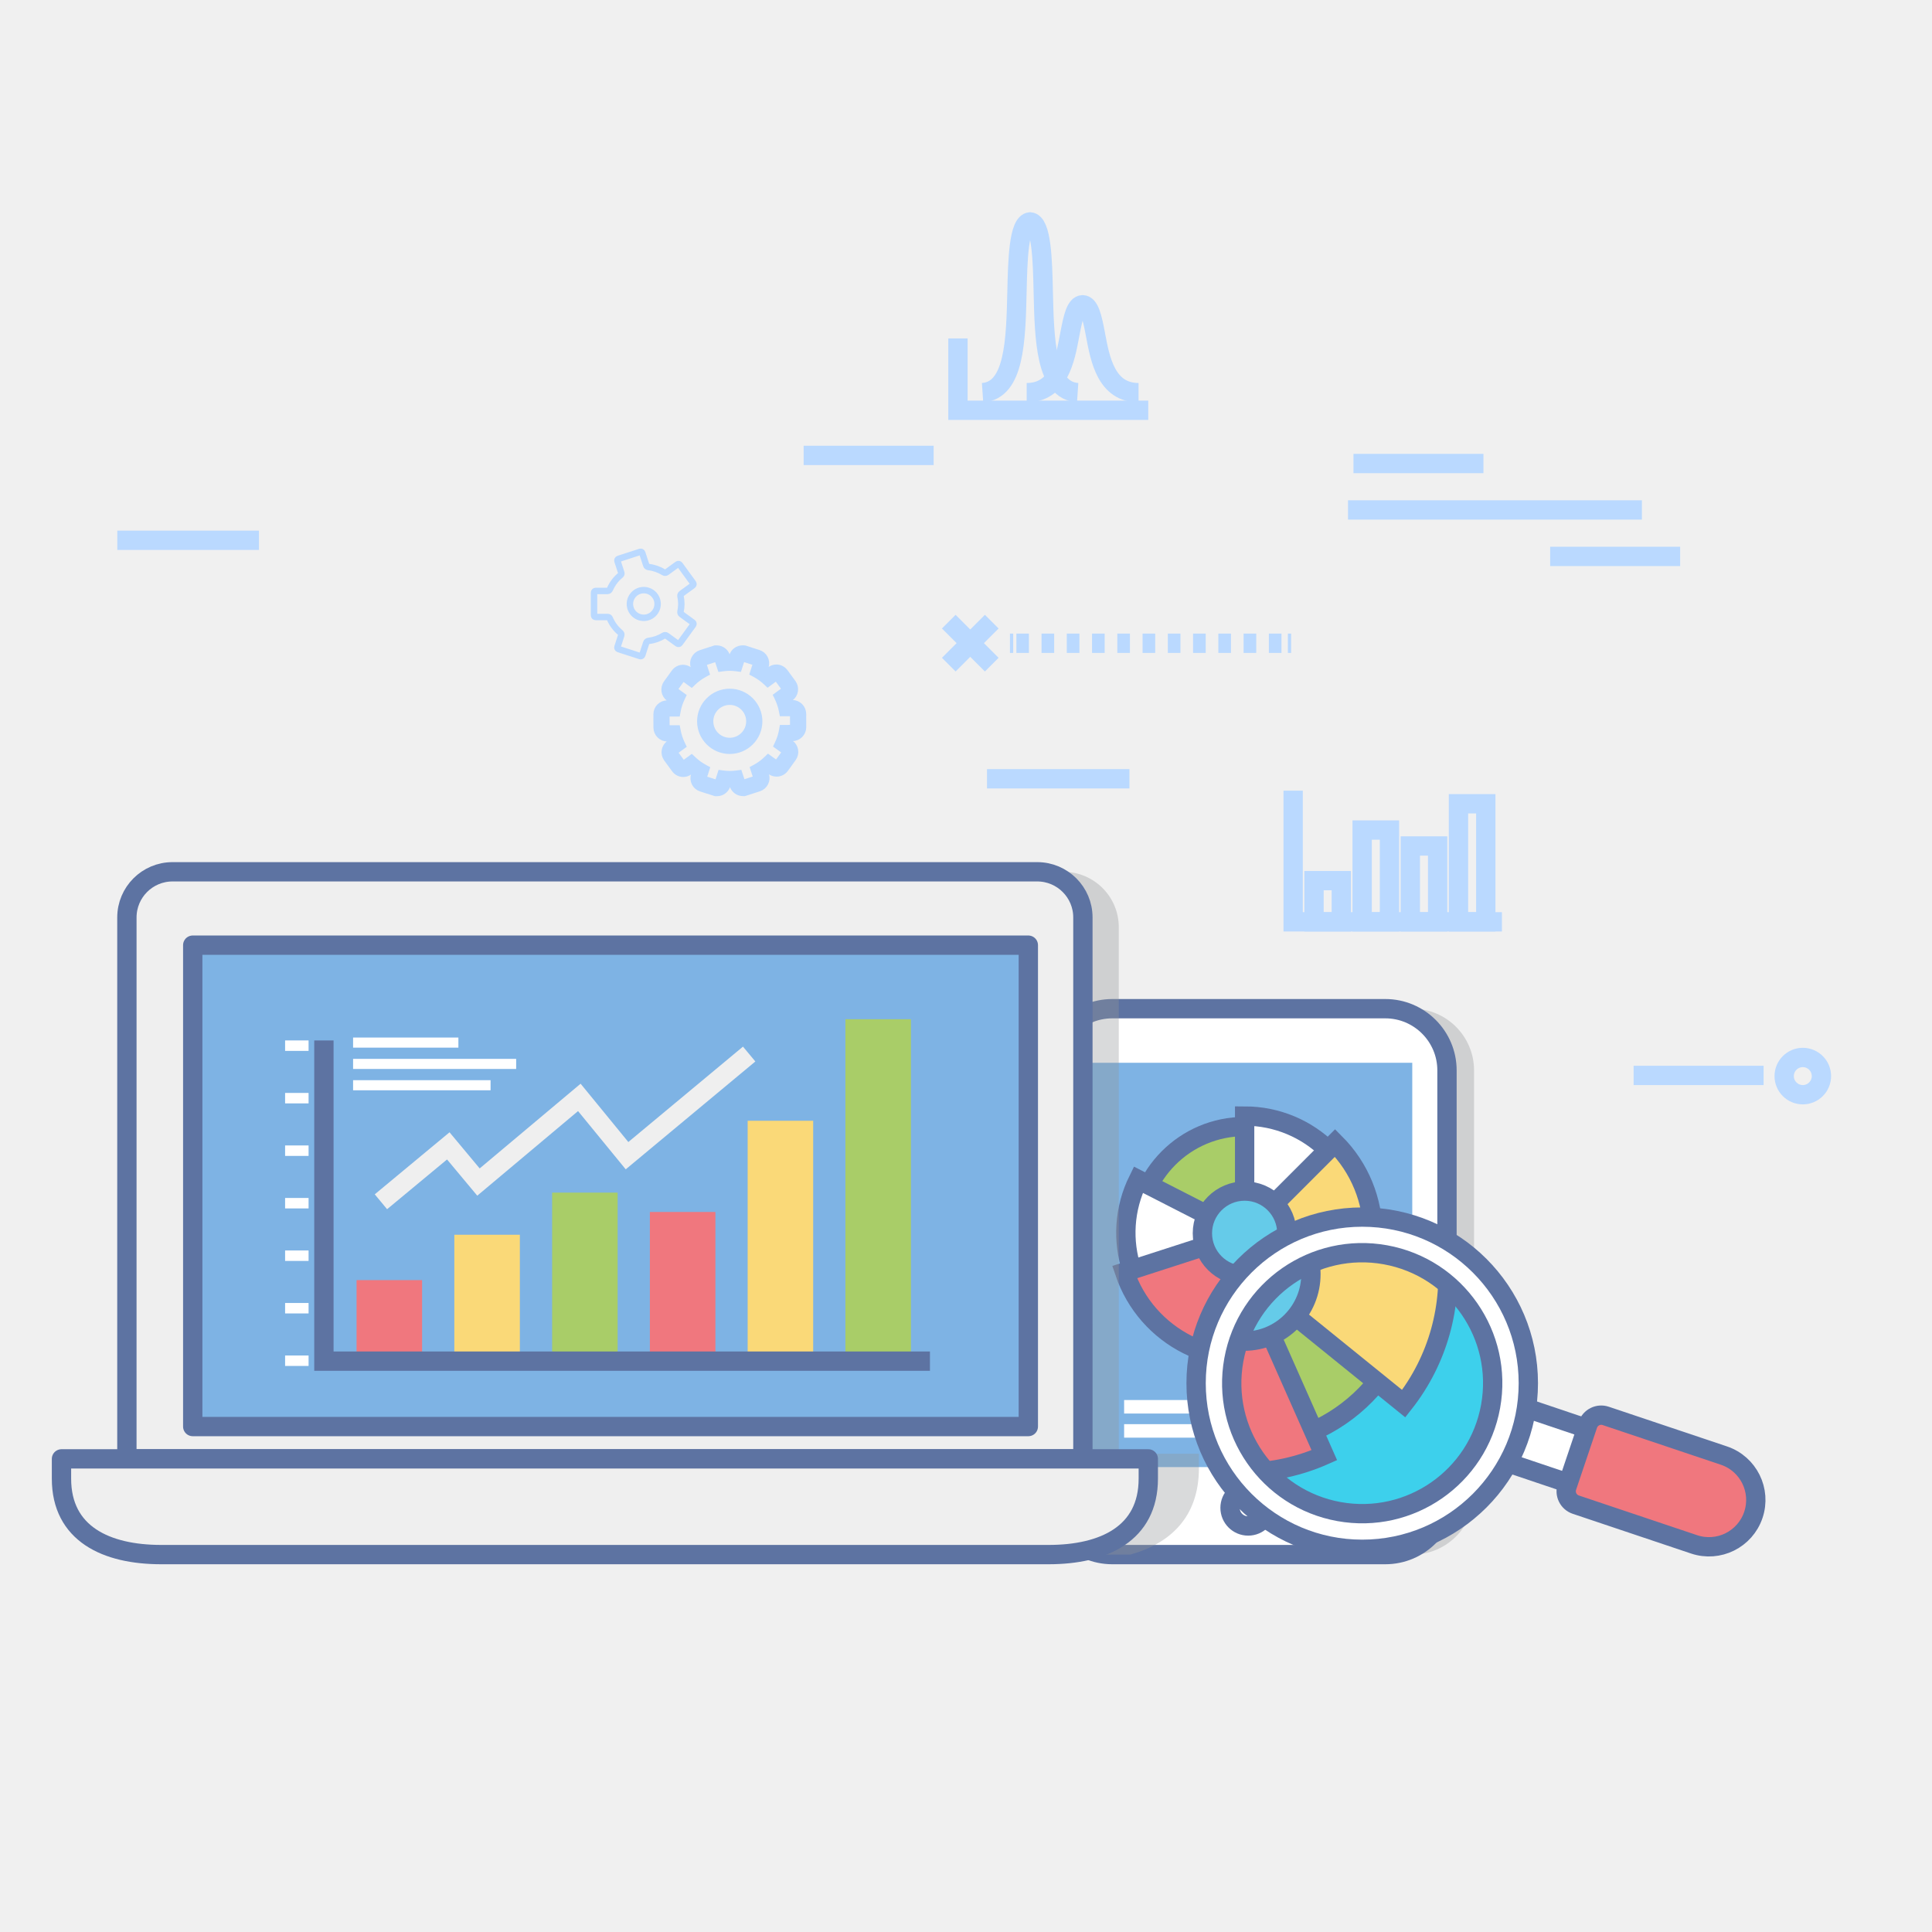
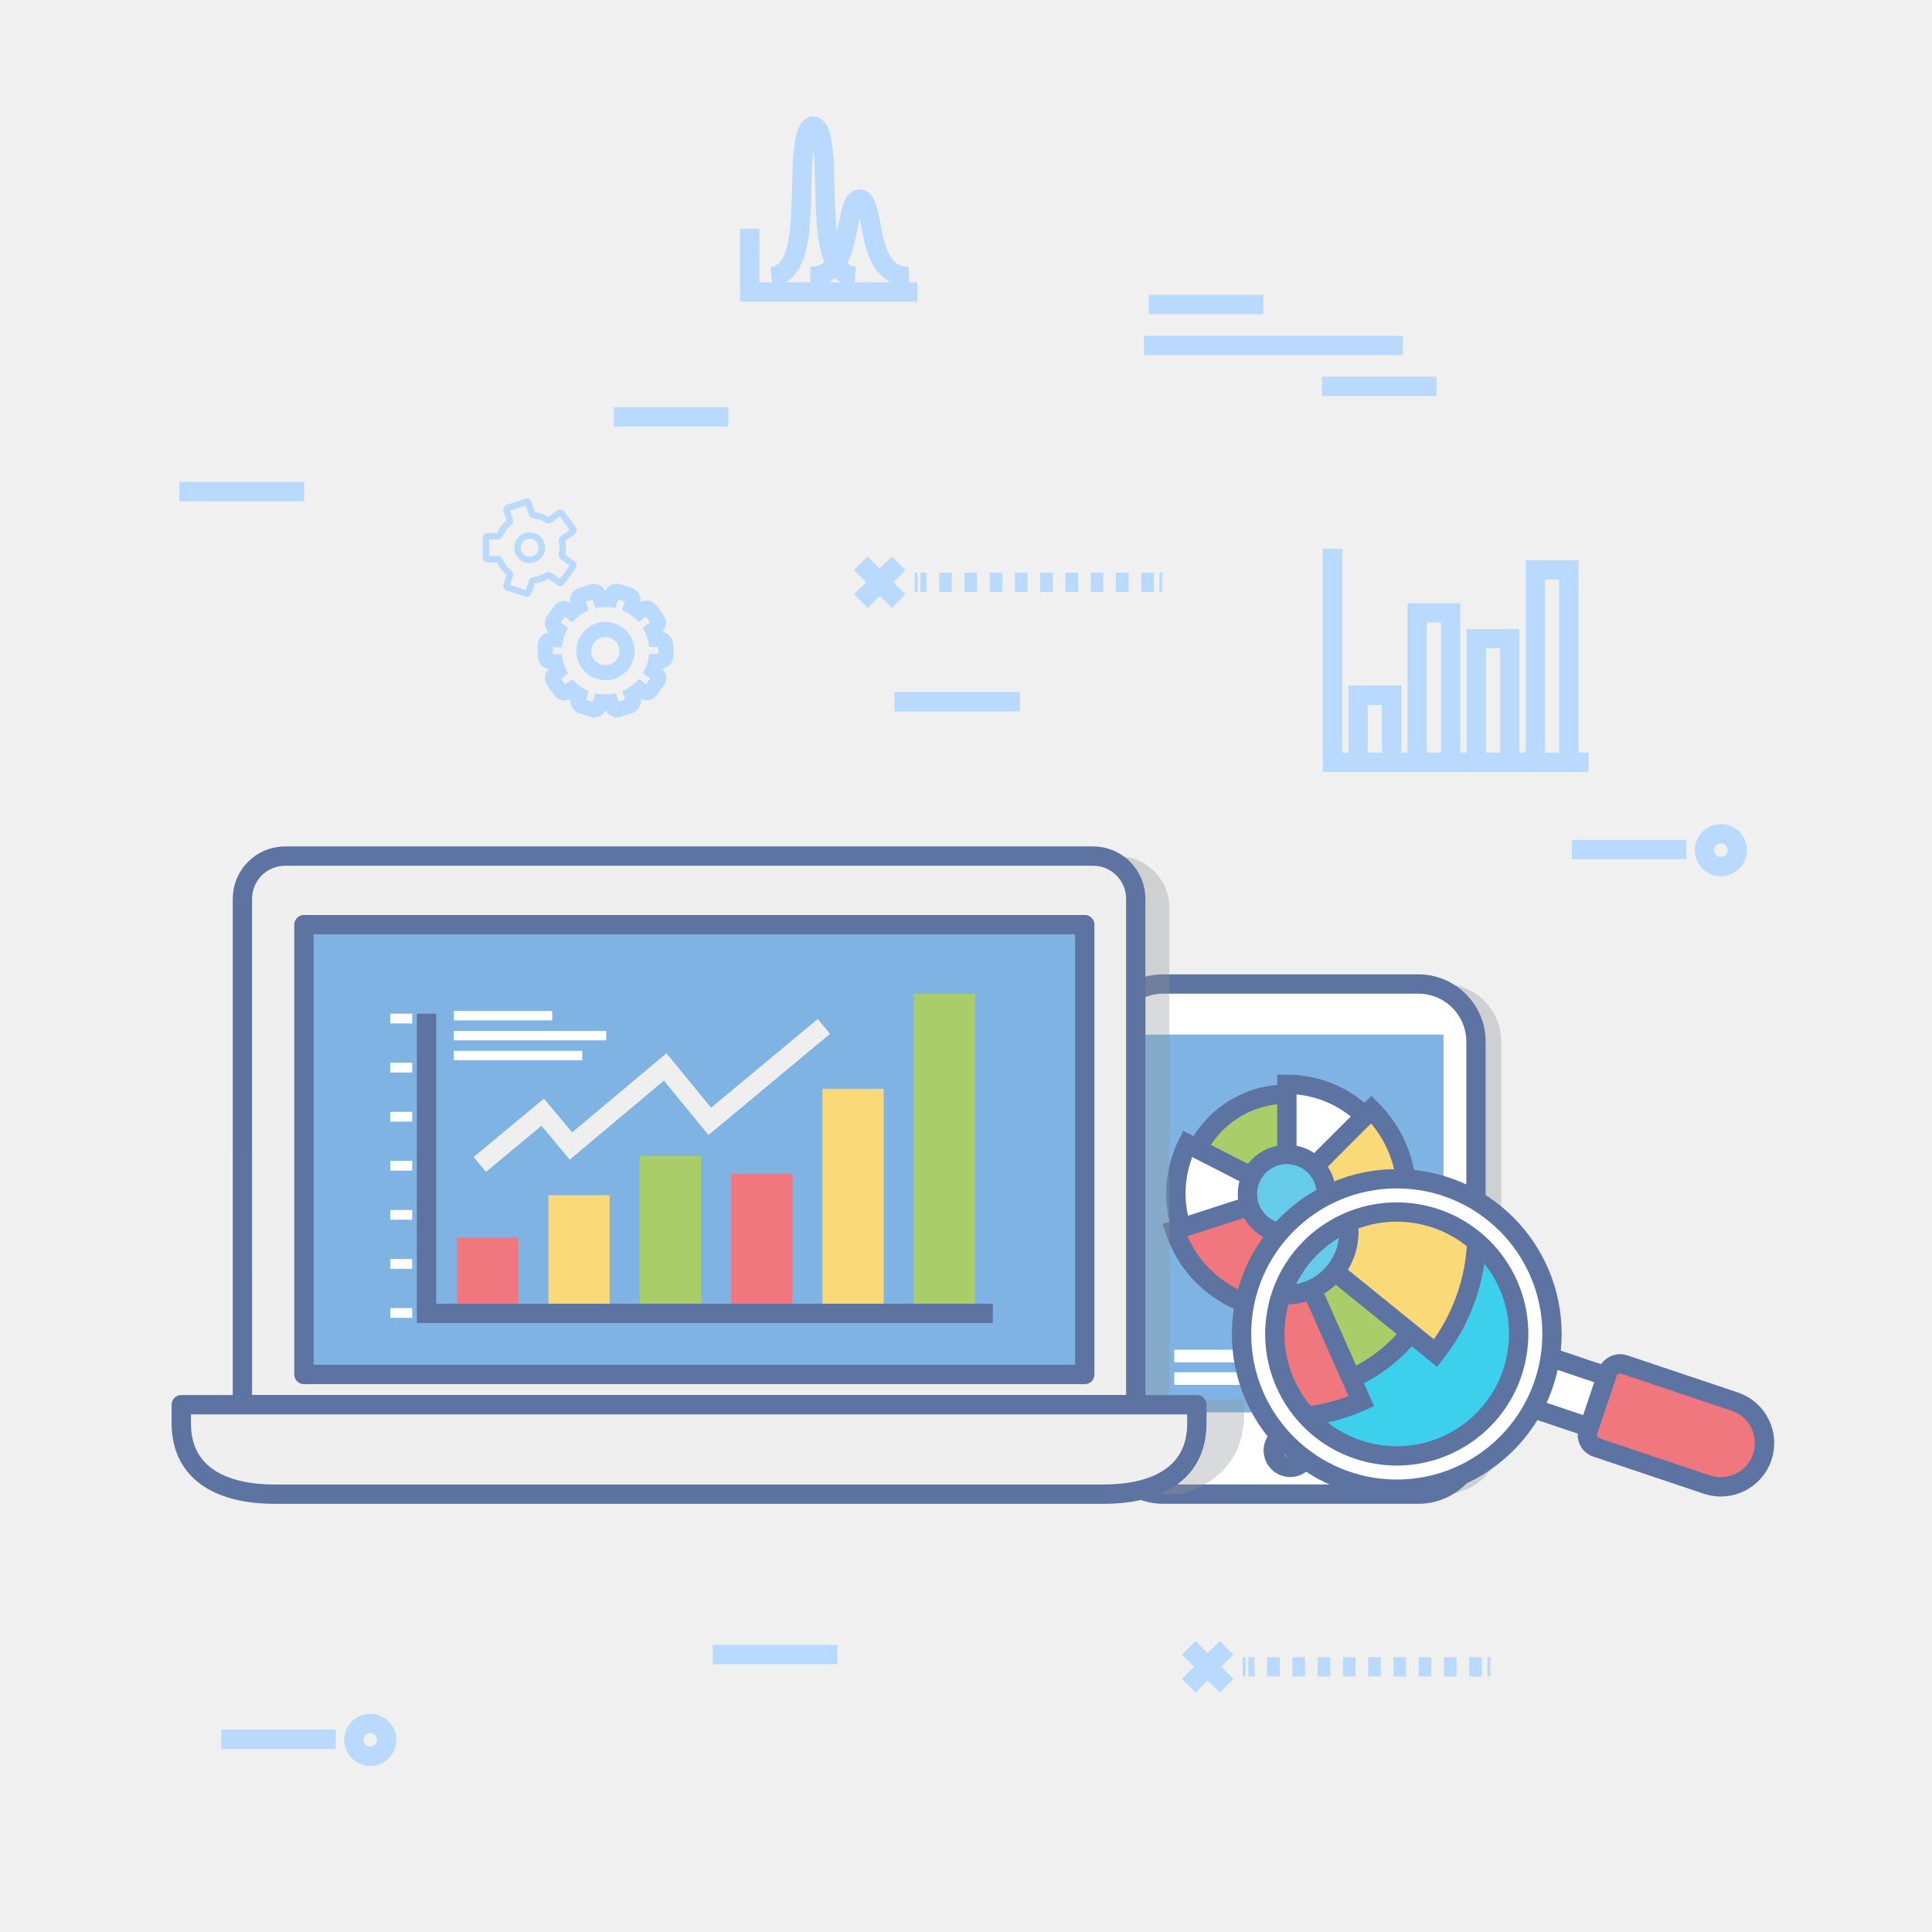
- <svg xmlns="http://www.w3.org/2000/svg" xmlns:xlink="http://www.w3.org/1999/xlink" version="1.1" id="Layer_1" x="0px" y="0px" width="300px" height="300px" viewBox="0 0 300 300" enable-background="new 0 0 300 300" xml:space="preserve">
-   <path opacity="0.35" fill="#939598" enable-background="new    " d="M219.314,156.629h-42.402c-5.28,0-9.577,4.296-9.577,9.576  v65.615c0,5.282,4.296,9.576,9.577,9.576h42.402c5.28,0,9.576-4.294,9.576-9.576v-65.615  C228.89,160.925,224.595,156.629,219.314,156.629z" />
-   <path fill="#FFFFFF" stroke="#5D73A2" stroke-width="3" stroke-linecap="round" stroke-linejoin="round" d="M215.112,156.629  c5.28,0,9.576,4.296,9.576,9.576v65.615c0,5.282-4.295,9.576-9.576,9.576h-42.402c-5.28,0-9.577-4.294-9.577-9.576v-65.615  c0-5.279,4.296-9.576,9.577-9.576H215.112z" />
-   <rect x="168.335" y="165.028" fill="#7EB3E4" width="50.961" height="62.781" />
-   <path fill="none" stroke="#5D73A2" stroke-width="3" stroke-linecap="round" stroke-linejoin="round" d="M193.815,231.324  c-1.551,0-2.813,1.255-2.813,2.813c0,1.555,1.262,2.816,2.813,2.816c1.558,0,2.815-1.261,2.815-2.816  C196.63,232.579,195.372,231.324,193.815,231.324z" />
-   <g>
-     <path fill="#A9CD68" stroke="#5D73A2" stroke-width="3" stroke-miterlimit="10" d="M176.582,191.607   c0,9.214,7.466,16.682,16.679,16.682c9.212,0,16.68-7.468,16.68-16.682c0-9.211-7.468-16.679-16.68-16.679   C184.048,174.928,176.582,182.396,176.582,191.607z" />
-     <path fill="#FFFFFF" stroke="#5D73A2" stroke-width="3" stroke-miterlimit="10" d="M193.266,191.607v-18.308   c10.161,0,18.411,8.176,18.534,18.308H193.266z" />
-     <path fill="#36B8D1" stroke="#5D73A2" stroke-width="3" stroke-miterlimit="10" d="M209.944,191.504c0,0.037,0,0.071,0,0.103   c0,9.214-7.468,16.682-16.679,16.682c-9.214,0-16.683-7.468-16.683-16.682c0-0.032,0.006-0.066,0.006-0.103L209.944,191.504   L209.944,191.504z" />
-     <path fill="#FAD978" stroke="#5D73A2" stroke-width="3" stroke-miterlimit="10" d="M193.266,191.524l14.04-14.044   c7.792,7.795,7.846,20.39,0.173,28.256L193.266,191.524z" />
-     <path fill="#FFFFFF" stroke="#5D73A2" stroke-width="3" stroke-miterlimit="10" d="M193.256,191.624l-8.339,16.303   c-9.045-4.629-12.665-15.666-8.159-24.743L193.256,191.624z" />
-     <path fill="#F0777E" stroke="#5D73A2" stroke-width="3" stroke-miterlimit="10" d="M193.281,191.504l5.952,18.43   c-10.226,3.302-21.189-2.244-24.605-12.403L193.281,191.504z" />
-     <path fill="#65CBE9" stroke="#5D73A2" stroke-width="3" stroke-miterlimit="10" d="M186.708,191.504   c0,3.623,2.937,6.558,6.558,6.558s6.554-2.935,6.554-6.558c0-3.617-2.932-6.557-6.554-6.557   C189.646,184.947,186.708,187.887,186.708,191.504z" />
-   </g>
-   <rect x="174.552" y="217.397" fill="#FFFFFF" width="33.817" height="2.096" />
-   <rect x="174.552" y="221.143" fill="#FFFFFF" width="28.509" height="2.096" />
-   <path opacity="0.35" fill="#939598" enable-background="new    " d="M160.1,135.372c-6.511,0-5.513,4.845-5.513,11.355v82.861  c0,6.514,5.297,11.809,11.808,11.809h9.132c6.299-1.766,10.64-5.931,10.64-13.417v-2.244h-12.444l0.001-81.761  c0-4.75-3.852-8.601-8.602-8.601L160.1,135.372L160.1,135.372z" />
-   <g>
+ <svg xmlns="http://www.w3.org/2000/svg" xmlns:xlink="http://www.w3.org/1999/xlink" version="1.1" x="0px" y="0px" width="300px" height="300px" viewBox="0 0 300 300" enable-background="new 0 0 300 300" xml:space="preserve">
+   <g id="dashboards">
+     <path opacity="0.35" fill="#939598" enable-background="new    " d="M224.167,152.798h-39.623c-4.934,0-8.949,4.014-8.949,8.948   v61.314c0,4.936,4.014,8.948,8.949,8.948h39.623c4.934,0,8.948-4.013,8.948-8.948v-61.314   C233.116,156.812,229.102,152.798,224.167,152.798z" />
+     <path fill="#FFFFFF" stroke="#5D73A2" stroke-width="3" stroke-linecap="round" stroke-linejoin="round" d="M220.241,152.798   c4.934,0,8.948,4.014,8.948,8.948v61.314c0,4.936-4.013,8.948-8.948,8.948h-39.623c-4.934,0-8.949-4.013-8.949-8.948v-61.314   c0-4.933,4.014-8.948,8.949-8.948L220.241,152.798L220.241,152.798z" />
+     <rect x="176.53" y="160.646" fill="#7EB3E4" width="47.621" height="58.666" />
+     <path fill="none" stroke="#5D73A2" stroke-width="3" stroke-linecap="round" stroke-linejoin="round" d="M200.34,222.597   c-1.449,0-2.629,1.173-2.629,2.629c0,1.453,1.179,2.631,2.629,2.631c1.456,0,2.63-1.178,2.63-2.631   C202.97,223.77,201.795,222.597,200.34,222.597z" />
+     <g>
+       <path fill="#A9CD68" stroke="#5D73A2" stroke-width="3" stroke-miterlimit="10" d="M184.236,185.483    c0,8.61,6.977,15.589,15.586,15.589c8.608,0,15.587-6.979,15.587-15.589c0-8.607-6.979-15.586-15.587-15.586    C191.213,169.897,184.236,176.876,184.236,185.483z" />
+       <path fill="#FFFFFF" stroke="#5D73A2" stroke-width="3" stroke-miterlimit="10" d="M199.827,185.483v-17.108    c9.495,0,17.204,7.64,17.319,17.108H199.827z" />
+       <path fill="#36B8D1" stroke="#5D73A2" stroke-width="3" stroke-miterlimit="10" d="M215.411,185.387c0,0.035,0,0.066,0,0.096    c0,8.61-6.979,15.589-15.586,15.589c-8.61,0-15.59-6.979-15.59-15.589c0-0.03,0.006-0.062,0.006-0.096H215.411L215.411,185.387z" />
+       <path fill="#FAD978" stroke="#5D73A2" stroke-width="3" stroke-miterlimit="10" d="M199.827,185.405l13.12-13.123    c7.281,7.284,7.332,19.054,0.162,26.404L199.827,185.405z" />
+       <path fill="#FFFFFF" stroke="#5D73A2" stroke-width="3" stroke-miterlimit="10" d="M199.817,185.499l-7.792,15.234    c-8.452-4.326-11.835-14.639-7.624-23.121L199.817,185.499z" />
+       <path fill="#F0777E" stroke="#5D73A2" stroke-width="3" stroke-miterlimit="10" d="M199.841,185.387l5.562,17.222    c-9.556,3.086-19.8-2.097-22.992-11.59L199.841,185.387z" />
+       <path fill="#65CBE9" stroke="#5D73A2" stroke-width="3" stroke-miterlimit="10" d="M193.698,185.387    c0,3.386,2.744,6.128,6.128,6.128c3.384,0,6.124-2.743,6.124-6.128c0-3.38-2.74-6.127-6.124-6.127    C196.444,179.26,193.698,182.007,193.698,185.387z" />
+     </g>
+     <rect x="182.339" y="209.583" fill="#FFFFFF" width="31.6" height="1.959" />
+     <rect x="182.339" y="213.083" fill="#FFFFFF" width="26.64" height="1.959" />
+     <path opacity="0.35" fill="#939598" enable-background="new    " d="M168.835,132.934c-6.084,0-5.152,4.527-5.152,10.611v77.43   c0,6.087,4.95,11.035,11.034,11.035h8.533c5.886-1.65,9.943-5.542,9.943-12.538v-2.097h-11.628l0.001-76.402   c0-4.439-3.6-8.037-8.038-8.037L168.835,132.934L168.835,132.934z" />
    <g>
      <g>
        <g>
-           <path fill="#EFEFEF" stroke="#5D73A2" stroke-width="3" stroke-linecap="round" stroke-linejoin="round" stroke-miterlimit="10" d="      M19.705,142.464c0-3.919,3.174-7.093,7.091-7.093H161.06c3.915,0,7.092,3.174,7.092,7.093l-0.002,84.07H19.703L19.705,142.464z" />
          <g>
-             <path fill="#EFEFEF" stroke="#5D73A2" stroke-width="3" stroke-linecap="round" stroke-linejoin="round" stroke-miterlimit="10" d="       M9.547,226.534v3.071c0,8.547,6.929,11.791,15.476,11.791h137.808c8.547,0,15.476-3.245,15.476-11.791v-3.071H9.547z" />
-           </g>
-           <rect x="29.928" y="146.764" fill="#7EB3E4" stroke="#5D73A2" stroke-width="3" stroke-linecap="round" stroke-linejoin="round" stroke-miterlimit="10" width="129.75" height="74.749" />
-         </g>
-       </g>
-     </g>
-   </g>
-   <g>
-     <rect x="54.828" y="161.109" fill="#FFFFFF" width="16.351" height="1.569" />
-     <rect x="54.828" y="164.42" fill="#FFFFFF" width="25.321" height="1.569" />
-     <rect x="54.828" y="167.731" fill="#FFFFFF" width="21.347" height="1.569" />
-     <g>
-       <g>
-         <rect x="55.368" y="198.776" fill="#F0777E" width="10.175" height="12.157" />
-         <rect x="70.549" y="191.731" fill="#FAD978" width="10.175" height="19.202" />
-         <rect x="85.731" y="185.191" fill="#A9CD68" width="10.176" height="25.741" />
-         <rect x="100.913" y="188.195" fill="#F0777E" width="10.175" height="22.737" />
-         <rect x="116.095" y="174.03" fill="#FAD978" width="10.175" height="36.902" />
-         <rect x="131.276" y="158.264" fill="#A9CD68" width="10.175" height="52.668" />
-         <g>
-           <rect x="44.271" y="161.558" fill="#FFFFFF" width="3.645" height="1.624" />
-           <rect x="44.271" y="169.71" fill="#FFFFFF" width="3.645" height="1.624" />
-           <rect x="44.271" y="177.865" fill="#FFFFFF" width="3.645" height="1.624" />
-           <rect x="44.271" y="186.019" fill="#FFFFFF" width="3.645" height="1.624" />
-           <rect x="44.271" y="194.173" fill="#FFFFFF" width="3.645" height="1.623" />
-           <rect x="44.271" y="202.326" fill="#FFFFFF" width="3.645" height="1.623" />
-           <rect x="44.271" y="210.479" fill="#FFFFFF" width="3.645" height="1.624" />
-         </g>
-       </g>
-       <path fill="none" stroke="#EFEFEF" stroke-width="3" stroke-miterlimit="10" d="M59.15,186.61l10.46-8.68l4.687,5.619    l15.661-13.146c0,0,6.814,8.326,7.407,9.05l18.964-15.78" />
-       <polyline fill="none" stroke="#5D73A2" stroke-width="3" stroke-miterlimit="10" points="50.296,161.562 50.296,211.357     144.402,211.357   " />
-     </g>
-   </g>
-   <rect x="235.324" y="217.549" transform="matrix(-0.3195 0.9476 -0.9476 -0.3195 528.9833 68.7492)" fill="#FFFFFF" stroke="#5D73A2" stroke-width="3" stroke-miterlimit="10" width="8.964" height="13.538" />
-   <circle fill="#FFFFFF" stroke="#5D73A2" stroke-width="3" stroke-miterlimit="10" cx="211.524" cy="214.781" r="25.794" />
-   <circle fill="#7EB3E4" stroke="#5D73A2" stroke-miterlimit="10" cx="211.523" cy="214.781" r="20.058" />
-   <path fill="#F0777E" stroke="#5D73A2" stroke-width="3" stroke-miterlimit="10" d="M267.695,226.023  c3.805,1.284,5.85,5.409,4.565,9.214c-1.284,3.805-5.409,5.85-9.213,4.567l-18.357-6.164c-1.149-0.386-1.766-1.631-1.378-2.782  l3.245-9.62c0.388-1.148,1.633-1.765,2.781-1.377L267.695,226.023z" />
-   <g>
-     <g>
-       <path id="SVGID_1_" fill="#3DD0EC" d="M215.126,194.843c11.012,1.991,18.325,12.53,16.334,23.54    c-1.99,11.009-12.529,18.324-23.54,16.334c-11.012-1.99-18.325-12.529-16.334-23.54    C193.577,200.168,204.116,192.855,215.126,194.843z" />
-     </g>
-     <g>
-       <g>
-         <g>
-           <defs>
-             <circle id="SVGID_3_" cx="211.523" cy="214.781" r="20.26" />
-           </defs>
-           <clipPath id="SVGID_4_">
-             <use xlink:href="#SVGID_3_" overflow="visible" />
-           </clipPath>
-           <g clip-path="url(#SVGID_4_)">
-             <path fill="#36B8D1" stroke="#5D73A2" stroke-width="6" stroke-miterlimit="10" d="M193.166,198.002l-3.043-28.922       c16.052-1.689,30.446,9.855,32.324,25.841L193.166,198.002z" />
-             <path fill="#A9CD68" stroke="#5D73A2" stroke-width="3" stroke-miterlimit="10" d="M219.497,195.067       c0.006,0.059,0.012,0.112,0.017,0.163c1.531,14.556-9.025,27.594-23.575,29.125c-14.556,1.531-27.596-9.024-29.128-23.58       c-0.005-0.05-0.002-0.105-0.008-0.163L219.497,195.067z" />
-             <path fill="#FAD978" stroke="#5D73A2" stroke-width="3" stroke-miterlimit="10" d="M193.152,197.871l19.846-24.521       c13.606,11.018,15.785,30.909,4.969,44.608L193.152,197.871z" />
-             <path fill="#F0777E" stroke="#5D73A2" stroke-width="6" stroke-miterlimit="10" d="M193.155,198.031l-10.464,27.141       c-15.059-5.811-22.613-22.644-17.004-37.733L193.155,198.031z" />
-             <path fill="#F0777E" stroke="#5D73A2" stroke-width="3" stroke-miterlimit="10" d="M193.174,197.837l12.467,28.125       c-15.606,6.917-33.847-0.022-40.932-15.503L193.174,197.837z" />
-             <path fill="#65CBE9" stroke="#5D73A2" stroke-width="3" stroke-miterlimit="10" d="M182.789,198.93       c0.602,5.723,5.73,9.871,11.45,9.27c5.721-0.601,9.866-5.727,9.263-11.449c-0.601-5.715-5.721-9.871-11.443-9.269       C186.34,188.083,182.189,193.215,182.789,198.93z" />
+             <path fill="#EFEFEF" stroke="#5D73A2" stroke-width="3" stroke-linecap="round" stroke-linejoin="round" stroke-miterlimit="10" d="       M37.642,139.561c0-3.662,2.966-6.628,6.626-6.628h125.464c3.658,0,6.627,2.966,6.627,6.628l-0.002,78.56H37.64L37.642,139.561z       " />
+             <g>
+               <path fill="#EFEFEF" stroke="#5D73A2" stroke-width="3" stroke-linecap="round" stroke-linejoin="round" stroke-miterlimit="10" d="        M28.15,218.121v2.87c0,7.987,6.475,11.018,14.462,11.018h128.775c7.987,0,14.462-3.032,14.462-11.018v-2.87H28.15z" />
+             </g>
+             <rect x="47.195" y="143.579" fill="#7EB3E4" stroke="#5D73A2" stroke-width="3" stroke-linecap="round" stroke-linejoin="round" stroke-miterlimit="10" width="121.246" height="69.85" />
          </g>
        </g>
      </g>
    </g>
    <g>
-       <path id="SVGID_2_" fill="none" stroke="#5D73A2" stroke-width="3" stroke-miterlimit="10" d="M215.126,194.843    c11.012,1.991,18.325,12.53,16.334,23.54c-1.99,11.009-12.529,18.324-23.54,16.334c-11.012-1.99-18.325-12.529-16.334-23.54    C193.577,200.168,204.116,192.855,215.126,194.843z" />
+       <rect x="70.463" y="156.984" fill="#FFFFFF" width="15.279" height="1.466" />
+       <rect x="70.463" y="160.078" fill="#FFFFFF" width="23.661" height="1.466" />
+       <rect x="70.463" y="163.172" fill="#FFFFFF" width="19.948" height="1.466" />
+       <g>
+         <g>
+           <rect x="70.967" y="192.182" fill="#F0777E" width="9.508" height="11.36" />
+           <rect x="85.153" y="185.599" fill="#FAD978" width="9.508" height="17.943" />
+           <rect x="99.34" y="179.488" fill="#A9CD68" width="9.509" height="24.054" />
+           <rect x="113.527" y="182.295" fill="#F0777E" width="9.508" height="21.247" />
+           <rect x="127.714" y="169.058" fill="#FAD978" width="9.508" height="34.483" />
+           <rect x="141.9" y="154.326" fill="#A9CD68" width="9.508" height="49.216" />
+           <g>
+             <rect x="60.598" y="157.404" fill="#FFFFFF" width="3.406" height="1.518" />
+             <rect x="60.598" y="165.021" fill="#FFFFFF" width="3.406" height="1.518" />
+             <rect x="60.598" y="172.642" fill="#FFFFFF" width="3.406" height="1.518" />
+             <rect x="60.598" y="180.261" fill="#FFFFFF" width="3.406" height="1.518" />
+             <rect x="60.598" y="187.881" fill="#FFFFFF" width="3.406" height="1.517" />
+             <rect x="60.598" y="195.499" fill="#FFFFFF" width="3.406" height="1.517" />
+             <rect x="60.598" y="203.118" fill="#FFFFFF" width="3.406" height="1.518" />
+           </g>
+         </g>
+         <path fill="none" stroke="#EFEFEF" stroke-width="3" stroke-miterlimit="10" d="M74.501,180.814l9.774-8.111l4.38,5.251     l14.634-12.284c0,0,6.367,7.78,6.922,8.457l17.721-14.746" />
+         <polyline fill="none" stroke="#5D73A2" stroke-width="3" stroke-miterlimit="10" points="66.228,157.407 66.228,203.939     154.165,203.939    " />
+       </g>
    </g>
-   </g>
-   <line fill="none" stroke="#BAD9FF" stroke-width="3" stroke-miterlimit="10" x1="273.854" y1="166.991" x2="253.667" y2="166.991" />
-   <g>
-     <line fill="none" stroke="#BAD9FF" stroke-width="3" stroke-miterlimit="10" x1="153.998" y1="103.205" x2="147.324" y2="96.53" />
-     <line fill="none" stroke="#BAD9FF" stroke-width="3" stroke-miterlimit="10" x1="147.324" y1="103.205" x2="153.998" y2="96.53" />
-   </g>
-   <line fill="none" stroke="#BAD9FF" stroke-width="3" stroke-miterlimit="10" x1="209.316" y1="79.185" x2="254.956" y2="79.185" />
-   <line fill="none" stroke="#BAD9FF" stroke-width="3" stroke-miterlimit="10" x1="240.706" y1="86.398" x2="260.893" y2="86.398" />
-   <line fill="none" stroke="#BAD9FF" stroke-width="3" stroke-miterlimit="10" x1="210.163" y1="71.975" x2="230.349" y2="71.975" />
-   <line fill="none" stroke="#BAD9FF" stroke-width="3" stroke-miterlimit="10" x1="124.789" y1="70.716" x2="144.975" y2="70.716" />
-   <line fill="none" stroke="#BAD9FF" stroke-width="3" stroke-miterlimit="10" x1="18.214" y1="83.897" x2="40.214" y2="83.897" />
-   <path fill="none" stroke="#BAD9FF" stroke-width="3" stroke-linecap="round" stroke-linejoin="round" stroke-miterlimit="10" d="  M282.831,167.098c0,1.594-1.298,2.89-2.894,2.89c-1.595,0-2.89-1.296-2.89-2.89c0-1.599,1.295-2.895,2.89-2.895  C281.533,164.202,282.831,165.499,282.831,167.098z" />
-   <g>
-     <g>
-       <line fill="none" stroke="#BAD9FF" stroke-width="3" stroke-miterlimit="10" x1="200.486" y1="99.885" x2="199.98" y2="99.885" />
-       <line fill="none" stroke="#BAD9FF" stroke-width="3" stroke-miterlimit="10" stroke-dasharray="1.961,1.961" x1="198.988" y1="99.885" x2="157.825" y2="99.885" />
-       <line fill="none" stroke="#BAD9FF" stroke-width="3" stroke-miterlimit="10" x1="157.329" y1="99.885" x2="156.823" y2="99.885" />
-     </g>
-   </g>
-   <line fill="none" stroke="#BAD9FF" stroke-width="3" stroke-miterlimit="10" x1="175.378" y1="120.93" x2="153.262" y2="120.93" />
-   <rect x="204.038" y="136.744" fill="none" stroke="#BAD9FF" stroke-width="3" stroke-miterlimit="10" width="4.24" height="6.396" />
-   <rect x="211.515" y="128.89" fill="none" stroke="#BAD9FF" stroke-width="3" stroke-miterlimit="10" width="4.241" height="14.25" />
-   <rect x="218.994" y="131.364" fill="none" stroke="#BAD9FF" stroke-width="3" stroke-miterlimit="10" width="4.241" height="11.776" />
-   <rect x="226.473" y="124.807" fill="none" stroke="#BAD9FF" stroke-width="3" stroke-miterlimit="10" width="4.24" height="18.333" />
-   <polyline fill="none" stroke="#BAD9FF" stroke-width="3" stroke-miterlimit="10" points="233.218,143.14 200.801,143.14   200.801,122.775 " />
-   <g>
-     <polyline fill="none" stroke="#BAD9FF" stroke-width="3" stroke-miterlimit="10" points="178.3,63.707 148.751,63.707    148.751,52.552  " />
+     <rect x="239.124" y="209.726" transform="matrix(0.3195 -0.9476 0.9476 0.3195 -39.1531 377.5835)" fill="#FFFFFF" stroke="#5D73A2" stroke-width="3" stroke-miterlimit="10" width="8.377" height="12.651" />
+     <circle fill="#FFFFFF" stroke="#5D73A2" stroke-width="3" stroke-miterlimit="10" cx="216.888" cy="207.138" r="24.103" />
+     <circle fill="#7EB3E4" stroke="#5D73A2" stroke-miterlimit="10" cx="216.887" cy="207.138" r="18.743" />
+     <path fill="#F0777E" stroke="#5D73A2" stroke-width="3" stroke-miterlimit="10" d="M269.377,217.643   c3.556,1.2,5.467,5.054,4.266,8.61c-1.2,3.556-5.054,5.467-8.609,4.268l-17.154-5.76c-1.074-0.361-1.65-1.524-1.288-2.6   l3.032-8.989c0.363-1.073,1.526-1.649,2.599-1.287L269.377,217.643z" />
    <g>
      <g>
-         <path fill="none" stroke="#BAD9FF" stroke-width="3" stroke-miterlimit="10" d="M167.34,60.97     c-4.989-0.339-5.17-8.161-5.345-15.726c-0.108-4.745-0.244-10.635-2.039-10.793c-1.794,0.158-1.93,6.047-2.039,10.793     c-0.176,7.564-0.355,15.386-5.345,15.726" />
+         <path id="SVGID_1_" fill="#3DD0EC" d="M220.254,188.507c10.29,1.861,17.124,11.709,15.263,21.997     c-1.86,10.287-11.708,17.123-21.997,15.263c-10.29-1.86-17.124-11.708-15.263-21.997     C200.117,193.483,209.965,186.649,220.254,188.507z" />
      </g>
      <g>
-         <path fill="none" stroke="#BAD9FF" stroke-width="3" stroke-miterlimit="10" d="M176.797,60.971     c-5.005,0-5.968-5.159-6.674-8.926c-0.526-2.815-0.953-4.673-2.012-4.726c-1.061,0.052-1.488,1.91-2.014,4.726     c-0.703,3.767-1.668,8.926-6.673,8.926" />
+         <g>
+           <g>
+             <g>
+               <defs>
+                 <circle id="SVGID_3_" cx="216.887" cy="207.138" r="18.932" />
+               </defs>
+               <clipPath id="SVGID_4_">
+                 <use xlink:href="#SVGID_3_" overflow="visible" />
+               </clipPath>
+               <g clip-path="url(#SVGID_4_)">
+                 <path fill="#36B8D1" stroke="#5D73A2" stroke-width="6" stroke-miterlimit="10" d="M199.733,191.459l-2.844-27.026         c15-1.578,28.45,9.209,30.205,24.147L199.733,191.459z" />
+                 <path fill="#A9CD68" stroke="#5D73A2" stroke-width="3" stroke-miterlimit="10" d="M224.338,188.716         c0.006,0.055,0.011,0.105,0.016,0.152c1.431,13.602-8.433,25.785-22.03,27.216c-13.602,1.431-25.787-8.433-27.219-22.034         c-0.005-0.047-0.002-0.098-0.007-0.152L224.338,188.716z" />
+                 <path fill="#FAD978" stroke="#5D73A2" stroke-width="3" stroke-miterlimit="10" d="M199.72,191.336l18.545-22.914         c12.714,10.296,14.75,28.883,4.643,41.684L199.72,191.336z" />
+                 <path fill="#F0777E" stroke="#5D73A2" stroke-width="6" stroke-miterlimit="10" d="M199.723,191.486l-9.778,25.362         c-14.072-5.43-21.131-21.16-15.889-35.26L199.723,191.486z" />
+                 <path fill="#F0777E" stroke="#5D73A2" stroke-width="3" stroke-miterlimit="10" d="M199.741,191.305l11.65,26.282         c-14.583,6.464-31.628-0.021-38.249-14.487L199.741,191.305z" />
+                 <path fill="#65CBE9" stroke="#5D73A2" stroke-width="3" stroke-miterlimit="10" d="M190.036,192.326         c0.563,5.348,5.354,9.224,10.7,8.662c5.346-0.562,9.219-5.352,8.656-10.699c-0.562-5.34-5.346-9.224-10.693-8.661         C193.355,182.19,189.476,186.986,190.036,192.326z" />
+               </g>
+             </g>
+           </g>
+         </g>
+       </g>
+       <g>
+         <path id="SVGID_2_" fill="none" stroke="#5D73A2" stroke-width="3" stroke-miterlimit="10" d="M220.254,188.507     c10.29,1.861,17.124,11.709,15.263,21.997c-1.86,10.287-11.708,17.123-21.997,15.263c-10.29-1.86-17.124-11.708-15.263-21.997     C200.117,193.483,209.965,186.649,220.254,188.507z" />
      </g>
    </g>
  </g>
-   <g>
+   <g id="floating">
+     <line fill="none" stroke="#BAD9FF" stroke-width="3" stroke-miterlimit="10" x1="261.854" y1="131.915" x2="244.072" y2="131.915" />
+     <g>
+       <line fill="none" stroke="#BAD9FF" stroke-width="3" stroke-miterlimit="10" x1="139.538" y1="93.344" x2="133.659" y2="87.464" />
+       <line fill="none" stroke="#BAD9FF" stroke-width="3" stroke-miterlimit="10" x1="133.659" y1="93.344" x2="139.538" y2="87.464" />
+     </g>
+     <line fill="none" stroke="#BAD9FF" stroke-width="3" stroke-miterlimit="10" x1="177.637" y1="53.637" x2="217.841" y2="53.637" />
+     <line fill="none" stroke="#BAD9FF" stroke-width="3" stroke-miterlimit="10" x1="205.288" y1="59.99" x2="223.07" y2="59.99" />
+     <line fill="none" stroke="#BAD9FF" stroke-width="3" stroke-miterlimit="10" x1="178.383" y1="47.285" x2="196.165" y2="47.285" />
+     <line fill="none" stroke="#BAD9FF" stroke-width="3" stroke-miterlimit="10" x1="95.31" y1="64.725" x2="113.091" y2="64.725" />
+     <line fill="none" stroke="#BAD9FF" stroke-width="3" stroke-miterlimit="10" x1="27.856" y1="76.336" x2="47.236" y2="76.336" />
+     <path fill="none" stroke="#BAD9FF" stroke-width="3" stroke-linecap="round" stroke-linejoin="round" stroke-miterlimit="10" d="   M269.762,132.009c0,1.404-1.143,2.546-2.549,2.546c-1.405,0-2.546-1.142-2.546-2.546c0-1.409,1.141-2.55,2.546-2.55   C268.619,129.458,269.762,130.6,269.762,132.009z" />
    <g>
      <g>
-         <path fill="#BAD9FF" stroke="#BAD9FF" stroke-miterlimit="10" d="M115.335,102.225c0.007,0,0.014,0,0.023,0.001l1.966,0.633     c0.049,0.016,0.074,0.051,0.084,0.071c0.01,0.019,0.025,0.06,0.008,0.109l-0.47,1.462l0.274,0.147     c0.654,0.349,1.254,0.781,1.783,1.282l0.225,0.214l1.235-0.904c0.032-0.023,0.063-0.041,0.095-0.041     c0.033,0,0.068,0.019,0.106,0.072l1.219,1.666c0.046,0.064,0.033,0.155-0.031,0.201l-1.235,0.904l0.137,0.281     c0.325,0.668,0.56,1.37,0.696,2.089l0.059,0.304l1.516-0.005c0.078,0,0.142,0.065,0.143,0.143l0.005,2.065     c0.001,0.051-0.025,0.086-0.041,0.101c-0.015,0.016-0.049,0.042-0.101,0.042l-1.509,0.005l-0.054,0.307     c-0.067,0.379-0.158,0.749-0.27,1.098c-0.102,0.318-0.235,0.647-0.405,1.009l-0.131,0.279l1.219,0.88     c0.041,0.031,0.054,0.071,0.058,0.093c0.004,0.022,0.005,0.065-0.025,0.106l-1.21,1.675c-0.039,0.052-0.094,0.059-0.116,0.059     c-0.022,0-0.052-0.005-0.084-0.027l-1.209-0.872l-0.224,0.217c-0.534,0.516-1.136,0.957-1.792,1.314l-0.274,0.149l0.463,1.413     c0.025,0.075-0.016,0.156-0.091,0.181l-2.008,0.651c-0.052,0-0.114-0.031-0.137-0.098l-0.464-1.413l-0.308,0.041     c-0.404,0.055-0.763,0.083-1.125,0.083c-0.349,0-0.7-0.026-1.097-0.078l-0.309-0.041l-0.456,1.418     c-0.023,0.069-0.086,0.1-0.138,0.1l-2.009-0.639c-0.077-0.024-0.117-0.105-0.094-0.18l0.456-1.418l-0.274-0.147     c-0.659-0.355-1.265-0.792-1.798-1.302l-0.226-0.216l-1.207,0.882c-0.031,0.023-0.062,0.041-0.095,0.041     c-0.033,0-0.068-0.019-0.106-0.072l-1.219-1.667c-0.03-0.041-0.03-0.085-0.025-0.108c0.003-0.022,0.015-0.062,0.057-0.093     l1.215-0.889l-0.134-0.28c-0.323-0.671-0.555-1.378-0.688-2.102l-0.056-0.307l-1.51,0.005c-0.078,0-0.143-0.065-0.144-0.143     l-0.005-2.066c-0.001-0.051,0.025-0.086,0.041-0.101c0.015-0.016,0.05-0.042,0.101-0.042l1.516-0.005l0.056-0.304     c0.068-0.372,0.154-0.716,0.261-1.051c0.108-0.334,0.246-0.675,0.422-1.044l0.134-0.281l-1.238-0.894     c-0.064-0.047-0.078-0.137-0.032-0.201l1.209-1.675c0.039-0.053,0.073-0.073,0.106-0.073c0.032,0,0.062,0.018,0.094,0.041     l1.238,0.895l0.224-0.215c0.53-0.508,1.128-0.944,1.776-1.295l0.274-0.149l-0.476-1.455c-0.024-0.076,0.016-0.156,0.091-0.182     l2.009-0.651c0.051,0,0.113,0.031,0.136,0.098l0.479,1.462l0.307-0.041c0.402-0.054,0.76-0.082,1.117-0.082     c0.344,0,0.688,0.025,1.075,0.077l0.309,0.041l0.472-1.467C115.196,102.255,115.251,102.225,115.335,102.225 M113.313,116.577     c2.519,0,4.569-2.049,4.569-4.568c0-2.519-2.05-4.569-4.569-4.569s-4.569,2.05-4.569,4.569     C108.745,114.527,110.794,116.577,113.313,116.577 M115.335,100.707L115.335,100.707L115.335,100.707     c-0.747,0-1.376,0.448-1.602,1.142l-0.098,0.306c-0.105-0.004-0.209-0.005-0.314-0.005c-0.121,0-0.24,0.003-0.363,0.008     l-0.098-0.302c-0.227-0.686-0.86-1.143-1.578-1.143h-0.239l-0.228,0.074l-2.009,0.651c-0.872,0.292-1.345,1.226-1.068,2.089     l0.101,0.306c-0.188,0.127-0.372,0.261-0.55,0.401l-0.252-0.183c-0.303-0.219-0.633-0.328-0.982-0.328     c-0.526,0-1.013,0.255-1.335,0.7l-1.211,1.677c-0.255,0.348-0.364,0.8-0.293,1.235c0.07,0.436,0.305,0.819,0.661,1.079     l0.252,0.182c-0.042,0.115-0.082,0.23-0.119,0.345c-0.032,0.103-0.064,0.205-0.094,0.309l-0.302,0.001     c-0.441,0-0.875,0.184-1.186,0.503c-0.299,0.299-0.475,0.735-0.469,1.179l0.005,2.048c0.008,0.918,0.754,1.657,1.661,1.657     l0.295-0.001c0.064,0.222,0.136,0.443,0.216,0.661l-0.235,0.171c-0.348,0.253-0.59,0.645-0.659,1.075     c-0.07,0.43,0.035,0.879,0.29,1.234l1.228,1.68c0.318,0.439,0.805,0.694,1.332,0.694c0.357,0,0.691-0.113,0.993-0.336     l0.218-0.159c0.185,0.145,0.375,0.282,0.571,0.413l-0.084,0.26c-0.136,0.422-0.099,0.873,0.104,1.269     c0.203,0.395,0.549,0.688,0.973,0.823l2.009,0.639l0.224,0.071h0.236c0.719,0,1.353-0.459,1.578-1.142l0.085-0.263     c0.113,0.004,0.225,0.006,0.337,0.006c0.123,0,0.247-0.003,0.373-0.008l0.082,0.252c0.225,0.684,0.859,1.143,1.578,1.143h0.24     l0.228-0.074l2.008-0.651c0.429-0.141,0.771-0.437,0.971-0.834s0.232-0.848,0.093-1.269l-0.082-0.25     c0.195-0.132,0.385-0.272,0.57-0.418l0.22,0.158c0.291,0.207,0.624,0.314,0.972,0.314c0.525,0,1.025-0.252,1.337-0.675     l1.219-1.688c0.258-0.357,0.365-0.812,0.292-1.247c-0.068-0.423-0.302-0.807-0.661-1.068l-0.237-0.17     c0.038-0.104,0.073-0.207,0.106-0.309c0.038-0.117,0.073-0.235,0.106-0.356l0.286-0.001c0.437,0,0.862-0.177,1.17-0.487     c0.313-0.312,0.49-0.743,0.485-1.187l-0.005-2.054c-0.003-0.914-0.747-1.657-1.66-1.657l-0.31,0.001     c-0.064-0.219-0.137-0.435-0.216-0.65l0.249-0.182c0.733-0.53,0.901-1.569,0.367-2.312l-1.225-1.676     c-0.325-0.442-0.809-0.694-1.332-0.694c-0.349,0-0.679,0.11-0.98,0.325l-0.265,0.194c-0.179-0.139-0.362-0.27-0.551-0.396     l0.096-0.302c0.14-0.416,0.098-0.893-0.117-1.293c-0.196-0.373-0.535-0.659-0.95-0.795l-1.972-0.635l-0.183-0.059l-0.192-0.012     l-0.045-0.003L115.335,100.707L115.335,100.707L115.335,100.707z M113.313,115.059c-1.683,0-3.051-1.368-3.051-3.051     c0-1.683,1.368-3.051,3.051-3.051s3.051,1.368,3.051,3.051C116.364,113.69,114.995,115.059,113.313,115.059L113.313,115.059z" />
+         <line fill="none" stroke="#BAD9FF" stroke-width="3" stroke-miterlimit="10" x1="180.489" y1="90.42" x2="180.043" y2="90.42" />
+         <line fill="none" stroke="#BAD9FF" stroke-width="3" stroke-miterlimit="10" stroke-dasharray="1.961,1.961" x1="179.169" y1="90.42" x2="142.909" y2="90.42" />
+         <line fill="none" stroke="#BAD9FF" stroke-width="3" stroke-miterlimit="10" x1="142.473" y1="90.42" x2="142.027" y2="90.42" />
+       </g>
+     </g>
+     <g>
+       <line fill="none" stroke="#BAD9FF" stroke-width="3" stroke-miterlimit="10" x1="190.468" y1="261.75" x2="184.589" y2="255.87" />
+       <line fill="none" stroke="#BAD9FF" stroke-width="3" stroke-miterlimit="10" x1="184.589" y1="261.75" x2="190.468" y2="255.87" />
+     </g>
+     <g>
+       <g>
+         <line fill="none" stroke="#BAD9FF" stroke-width="3" stroke-miterlimit="10" x1="231.419" y1="258.825" x2="230.973" y2="258.825" />
+         <line fill="none" stroke="#BAD9FF" stroke-width="3" stroke-miterlimit="10" stroke-dasharray="1.961,1.961" x1="230.099" y1="258.825" x2="193.839" y2="258.825" />
+         <line fill="none" stroke="#BAD9FF" stroke-width="3" stroke-miterlimit="10" x1="193.402" y1="258.825" x2="192.957" y2="258.825" />
+       </g>
+     </g>
+     <line fill="none" stroke="#BAD9FF" stroke-width="3" stroke-miterlimit="10" x1="158.372" y1="108.958" x2="138.89" y2="108.958" />
+     <rect x="210.88" y="107.95" fill="none" stroke="#BAD9FF" stroke-width="3" stroke-miterlimit="10" width="5.202" height="10.419" />
+     <rect x="220.053" y="95.156" fill="none" stroke="#BAD9FF" stroke-width="3" stroke-miterlimit="10" width="5.203" height="23.213" />
+     <rect x="229.228" y="99.186" fill="none" stroke="#BAD9FF" stroke-width="3" stroke-miterlimit="10" width="5.203" height="19.183" />
+     <rect x="238.403" y="88.505" fill="none" stroke="#BAD9FF" stroke-width="3" stroke-miterlimit="10" width="5.202" height="29.864" />
+     <polyline fill="none" stroke="#BAD9FF" stroke-width="3" stroke-miterlimit="10" points="246.677,118.369 206.909,118.369   206.909,85.195  " />
+     <g>
+       <polyline fill="none" stroke="#BAD9FF" stroke-width="3" stroke-miterlimit="10" points="142.447,45.338 116.418,45.338    116.418,35.512   " />
+       <g>
+         <g>
+           <path fill="none" stroke="#BAD9FF" stroke-width="3" stroke-miterlimit="10" d="M132.792,42.927      c-4.395-0.299-4.554-7.189-4.708-13.853c-0.095-4.18-0.215-9.368-1.796-9.507c-1.58,0.139-1.7,5.327-1.796,9.507      c-0.155,6.663-0.313,13.553-4.708,13.853" />
+         </g>
+         <g>
+           <path fill="none" stroke="#BAD9FF" stroke-width="3" stroke-miterlimit="10" d="M141.123,42.928      c-4.409,0-5.257-4.544-5.879-7.863c-0.463-2.48-0.839-4.116-1.772-4.163c-0.935,0.046-1.311,1.682-1.774,4.163      c-0.619,3.318-1.469,7.863-5.878,7.863" />
+         </g>
      </g>
    </g>
    <g>
      <g>
-         <path fill="none" stroke="#BAD9FF" stroke-miterlimit="10" d="M105.811,95.377c-0.128-0.093-0.176-0.257-0.142-0.411     c0.082-0.382,0.128-0.776,0.128-1.182c0-0.406-0.046-0.8-0.128-1.182c-0.033-0.154,0.015-0.318,0.142-0.411l1.769-1.286     c0.113-0.082,0.138-0.24,0.056-0.353l-2.081-2.865c-0.082-0.113-0.24-0.138-0.353-0.056l-1.708,1.241     c-0.13,0.095-0.304,0.078-0.44-0.005c-0.7-0.433-1.499-0.718-2.354-0.819c-0.156-0.019-0.297-0.116-0.346-0.266l-0.628-1.928     c-0.043-0.133-0.185-0.205-0.319-0.163l-3.367,1.094c-0.133,0.043-0.205,0.185-0.163,0.319l0.591,1.82     c0.042,0.131,0.023,0.28-0.084,0.366c-0.723,0.583-1.3,1.337-1.674,2.2c-0.066,0.15-0.198,0.272-0.362,0.272h-1.855     c-0.14,0-0.253,0.113-0.253,0.253v3.541c0,0.14,0.113,0.253,0.253,0.253h1.855c0.139,0,0.276,0.066,0.33,0.194     c0.362,0.87,0.929,1.631,1.642,2.225c0.124,0.104,0.198,0.266,0.149,0.42l-0.591,1.82c-0.043,0.133,0.03,0.275,0.163,0.319     l3.367,1.094c0.133,0.043,0.276-0.03,0.319-0.163l0.628-1.928c0.05-0.158,0.208-0.249,0.373-0.269     c0.854-0.105,1.652-0.393,2.349-0.83c0.129-0.08,0.295-0.081,0.418,0.008l1.708,1.241c0.113,0.082,0.271,0.057,0.353-0.056     l2.082-2.865c0.082-0.113,0.057-0.271-0.056-0.353L105.811,95.377z" />
+         <g>
+           <path fill="#BAD9FF" stroke="#BAD9FF" stroke-miterlimit="10" d="M95.791,92.481c0.006,0,0.012,0,0.02,0.001l1.732,0.558      c0.043,0.014,0.065,0.045,0.074,0.063c0.009,0.017,0.022,0.053,0.007,0.096l-0.414,1.288l0.241,0.129      c0.576,0.307,1.105,0.688,1.571,1.129l0.198,0.189l1.088-0.796c0.028-0.02,0.055-0.036,0.084-0.036      c0.029,0,0.06,0.017,0.093,0.063l1.074,1.468c0.041,0.056,0.029,0.137-0.027,0.177l-1.088,0.796l0.121,0.248      c0.286,0.588,0.493,1.207,0.613,1.84l0.052,0.268l1.335-0.004c0.069,0,0.125,0.057,0.126,0.126l0.004,1.819      c0.001,0.045-0.022,0.076-0.036,0.089c-0.013,0.014-0.043,0.037-0.089,0.037l-1.329,0.004l-0.048,0.27      c-0.059,0.334-0.139,0.66-0.238,0.967c-0.09,0.28-0.207,0.57-0.357,0.889l-0.115,0.246l1.074,0.775      c0.036,0.027,0.048,0.063,0.051,0.082c0.004,0.019,0.004,0.057-0.022,0.093l-1.066,1.475c-0.034,0.046-0.083,0.052-0.102,0.052      s-0.046-0.004-0.074-0.024l-1.065-0.768l-0.197,0.191c-0.47,0.455-1.001,0.843-1.579,1.157l-0.241,0.131l0.408,1.245      c0.022,0.066-0.014,0.137-0.08,0.159l-1.769,0.573c-0.046,0-0.1-0.027-0.121-0.086l-0.409-1.245l-0.271,0.036      c-0.356,0.048-0.672,0.073-0.991,0.073c-0.307,0-0.617-0.023-0.966-0.069l-0.272-0.036l-0.402,1.249      c-0.02,0.061-0.076,0.088-0.122,0.088l-1.77-0.563c-0.068-0.021-0.103-0.092-0.083-0.159l0.402-1.249l-0.241-0.129      c-0.58-0.313-1.114-0.698-1.584-1.147l-0.199-0.19l-1.063,0.777c-0.027,0.02-0.055,0.036-0.084,0.036s-0.06-0.017-0.093-0.063      l-1.074-1.468c-0.026-0.036-0.026-0.075-0.022-0.095c0.003-0.019,0.013-0.055,0.05-0.082l1.07-0.783l-0.118-0.247      c-0.285-0.591-0.489-1.214-0.606-1.852l-0.049-0.27l-1.33,0.004c-0.069,0-0.126-0.057-0.127-0.126l-0.004-1.82      c-0.001-0.045,0.022-0.076,0.036-0.089c0.013-0.014,0.044-0.037,0.089-0.037l1.335-0.004l0.049-0.268      c0.06-0.328,0.136-0.631,0.23-0.926c0.095-0.294,0.217-0.595,0.372-0.92l0.118-0.248l-1.091-0.788      c-0.056-0.041-0.069-0.121-0.028-0.177l1.065-1.475c0.034-0.047,0.064-0.064,0.093-0.064c0.028,0,0.055,0.016,0.083,0.036      l1.091,0.788l0.197-0.189c0.467-0.447,0.994-0.832,1.564-1.141l0.241-0.131l-0.419-1.282c-0.021-0.067,0.014-0.137,0.08-0.16      l1.77-0.573c0.045,0,0.1,0.027,0.12,0.086l0.422,1.288l0.27-0.036c0.354-0.048,0.669-0.072,0.984-0.072      c0.303,0,0.606,0.022,0.947,0.068l0.272,0.036l0.416-1.292C95.668,92.507,95.717,92.481,95.791,92.481 M94.01,105.123      c2.219,0,4.025-1.805,4.025-4.024s-1.806-4.025-4.025-4.025s-4.025,1.806-4.025,4.025      C89.986,103.318,91.791,105.123,94.01,105.123 M95.791,91.144L95.791,91.144L95.791,91.144c-0.658,0-1.212,0.395-1.411,1.006      l-0.086,0.27c-0.092-0.004-0.184-0.004-0.277-0.004c-0.107,0-0.211,0.003-0.32,0.007l-0.086-0.266      c-0.2-0.604-0.758-1.007-1.39-1.007H92.01l-0.201,0.065l-1.77,0.573c-0.768,0.257-1.185,1.08-0.941,1.84l0.089,0.27      c-0.166,0.112-0.328,0.23-0.484,0.353l-0.222-0.161c-0.267-0.193-0.558-0.289-0.865-0.289c-0.463,0-0.892,0.225-1.176,0.617      l-1.067,1.477c-0.225,0.307-0.321,0.705-0.258,1.088c0.062,0.384,0.269,0.721,0.582,0.95l0.222,0.16      c-0.037,0.101-0.072,0.203-0.105,0.304c-0.028,0.091-0.056,0.181-0.083,0.272l-0.266,0.001c-0.388,0-0.771,0.162-1.045,0.443      c-0.263,0.263-0.418,0.647-0.413,1.039l0.004,1.804c0.007,0.809,0.664,1.46,1.463,1.46l0.26-0.001      c0.056,0.196,0.12,0.39,0.19,0.582l-0.207,0.151c-0.307,0.223-0.52,0.568-0.581,0.947c-0.062,0.379,0.031,0.774,0.255,1.087      l1.082,1.48c0.28,0.387,0.709,0.611,1.173,0.611c0.314,0,0.609-0.1,0.875-0.296l0.192-0.14c0.163,0.128,0.33,0.248,0.503,0.364      l-0.074,0.229c-0.12,0.372-0.087,0.769,0.092,1.118c0.179,0.348,0.484,0.606,0.857,0.725l1.77,0.563l0.197,0.063h0.208      c0.633,0,1.192-0.404,1.39-1.006l0.075-0.232c0.1,0.004,0.198,0.005,0.297,0.005c0.108,0,0.218-0.003,0.329-0.007l0.072,0.222      c0.198,0.603,0.757,1.007,1.39,1.007h0.211l0.201-0.065l1.769-0.573c0.378-0.124,0.679-0.385,0.855-0.735      c0.176-0.35,0.204-0.747,0.082-1.118l-0.072-0.22c0.172-0.116,0.339-0.24,0.502-0.368l0.194,0.139      c0.256,0.182,0.55,0.277,0.856,0.277c0.462,0,0.903-0.222,1.178-0.595l1.074-1.487c0.227-0.314,0.322-0.715,0.257-1.098      c-0.06-0.373-0.266-0.711-0.582-0.941l-0.209-0.15c0.033-0.092,0.064-0.182,0.093-0.272c0.033-0.103,0.064-0.207,0.093-0.314      l0.252-0.001c0.385,0,0.759-0.156,1.031-0.429c0.276-0.275,0.432-0.654,0.427-1.046l-0.004-1.809      c-0.003-0.805-0.658-1.46-1.462-1.46l-0.273,0.001c-0.056-0.193-0.121-0.383-0.19-0.573l0.219-0.16      c0.646-0.467,0.794-1.382,0.323-2.037l-1.079-1.476c-0.286-0.389-0.713-0.611-1.173-0.611c-0.307,0-0.598,0.097-0.863,0.286      l-0.233,0.171c-0.158-0.122-0.319-0.238-0.485-0.349l0.085-0.266c0.123-0.366,0.086-0.787-0.103-1.139      c-0.173-0.329-0.471-0.58-0.837-0.7l-1.737-0.559l-0.161-0.052l-0.169-0.011l-0.04-0.003L95.791,91.144L95.791,91.144      L95.791,91.144z M94.01,103.786c-1.483,0-2.688-1.205-2.688-2.688s1.205-2.688,2.688-2.688s2.688,1.205,2.688,2.688      C96.697,102.58,95.491,103.786,94.01,103.786L94.01,103.786z" />
+         </g>
      </g>
-       <circle fill="none" stroke="#BAD9FF" stroke-miterlimit="10" cx="99.963" cy="93.784" r="2.15" />
+       <g>
+         <g>
+           <path fill="none" stroke="#BAD9FF" stroke-miterlimit="10" d="M87.401,86.449c-0.113-0.082-0.155-0.226-0.125-0.362      c0.072-0.337,0.113-0.684,0.113-1.041c0-0.358-0.041-0.705-0.113-1.041c-0.029-0.136,0.013-0.28,0.125-0.362l1.558-1.133      c0.1-0.072,0.122-0.211,0.049-0.311l-1.833-2.524c-0.072-0.1-0.211-0.122-0.311-0.049l-1.505,1.093      c-0.115,0.084-0.268,0.069-0.388-0.004c-0.617-0.381-1.32-0.632-2.074-0.721c-0.137-0.017-0.262-0.102-0.305-0.234l-0.553-1.698      c-0.038-0.117-0.163-0.181-0.281-0.144l-2.966,0.964c-0.117,0.038-0.181,0.163-0.144,0.281l0.521,1.603      c0.037,0.115,0.02,0.247-0.074,0.322c-0.637,0.514-1.145,1.178-1.475,1.938c-0.058,0.132-0.174,0.24-0.319,0.24H75.67      c-0.123,0-0.223,0.1-0.223,0.223v3.119c0,0.123,0.1,0.223,0.223,0.223h1.634c0.122,0,0.243,0.058,0.291,0.171      c0.319,0.766,0.818,1.437,1.446,1.96c0.109,0.092,0.174,0.234,0.131,0.37l-0.521,1.603c-0.038,0.117,0.026,0.242,0.144,0.281      l2.966,0.964c0.117,0.038,0.243-0.026,0.281-0.144l0.553-1.698c0.044-0.139,0.183-0.219,0.329-0.237      c0.752-0.092,1.455-0.346,2.069-0.731c0.114-0.07,0.26-0.071,0.368,0.007l1.505,1.093c0.1,0.072,0.239,0.05,0.311-0.049      l1.834-2.524c0.072-0.1,0.05-0.239-0.049-0.311L87.401,86.449z" />
+         </g>
+         <circle fill="none" stroke="#BAD9FF" stroke-miterlimit="10" cx="82.25" cy="85.045" r="1.894" />
+       </g>
    </g>
+     <line fill="none" stroke="#BAD9FF" stroke-width="3" stroke-miterlimit="10" x1="52.132" y1="270.075" x2="34.35" y2="270.075" />
+     <path fill="none" stroke="#BAD9FF" stroke-width="3" stroke-linecap="round" stroke-linejoin="round" stroke-miterlimit="10" d="   M60.04,270.169c0,1.404-1.143,2.546-2.549,2.546c-1.405,0-2.546-1.142-2.546-2.546c0-1.409,1.141-2.55,2.546-2.55   C58.896,267.618,60.04,268.76,60.04,270.169z" />
+     <line fill="none" stroke="#BAD9FF" stroke-width="3" stroke-miterlimit="10" x1="110.659" y1="256.917" x2="130.039" y2="256.917" />
  </g>
</svg>
